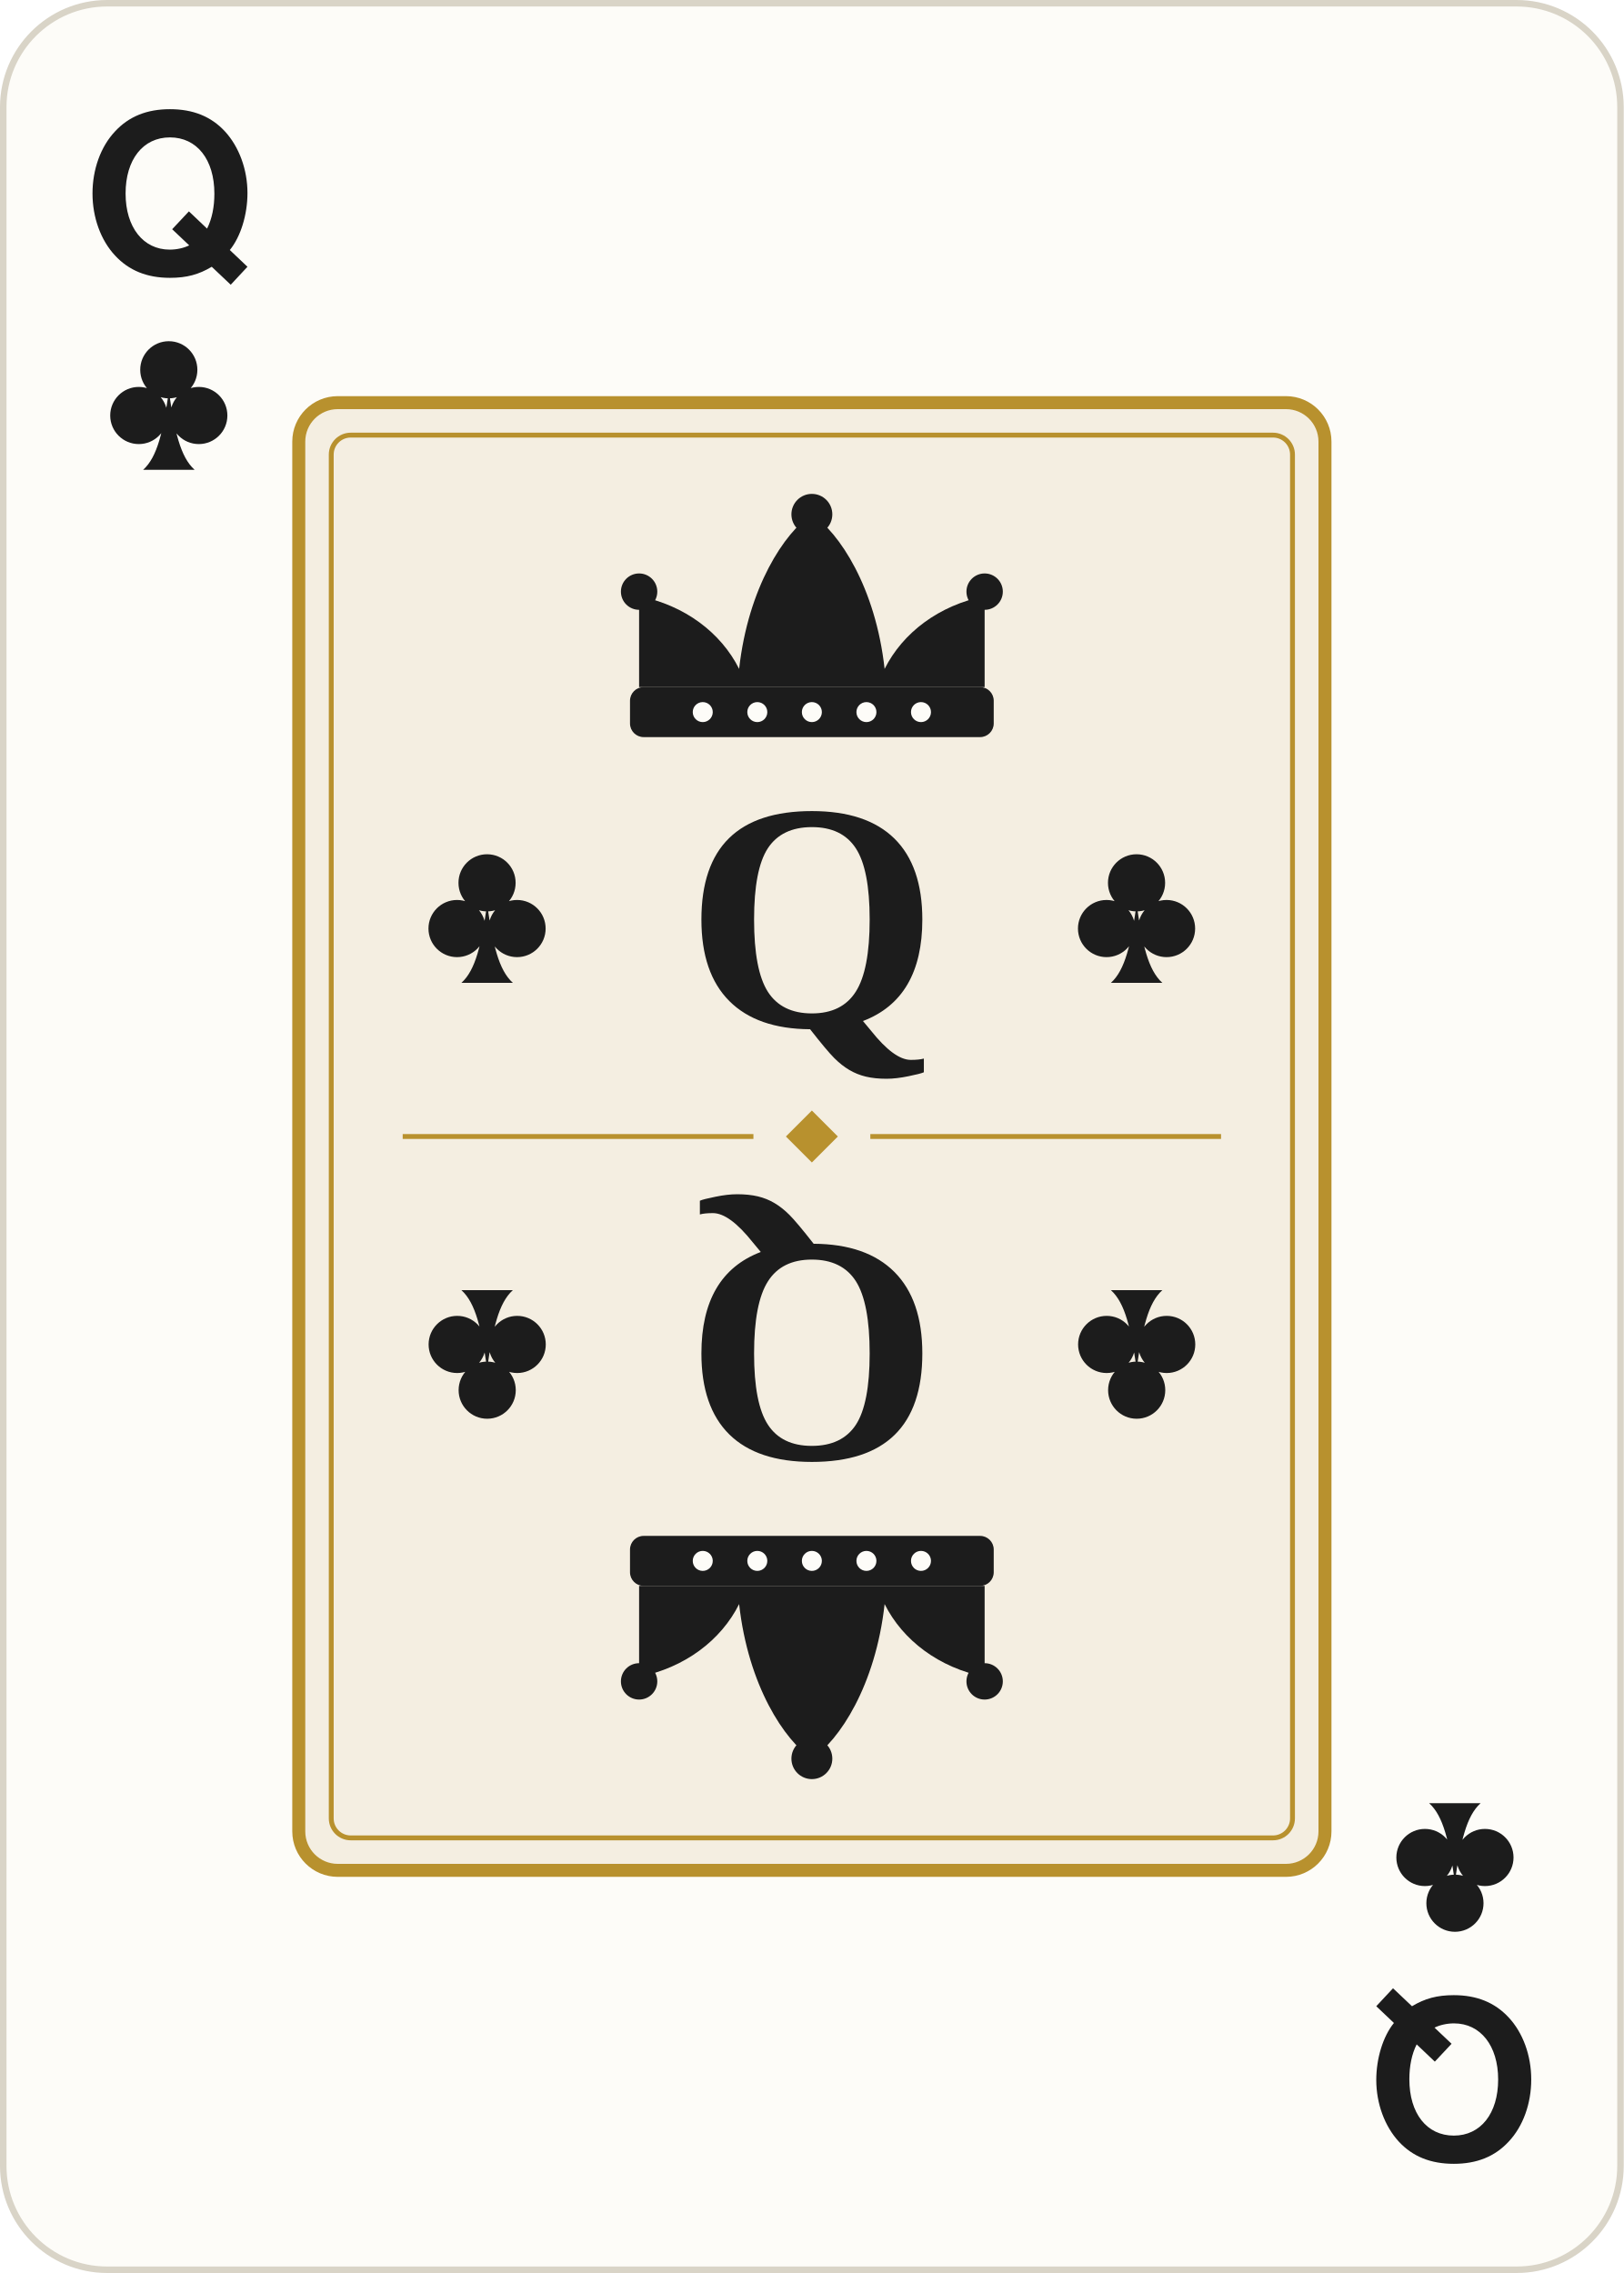
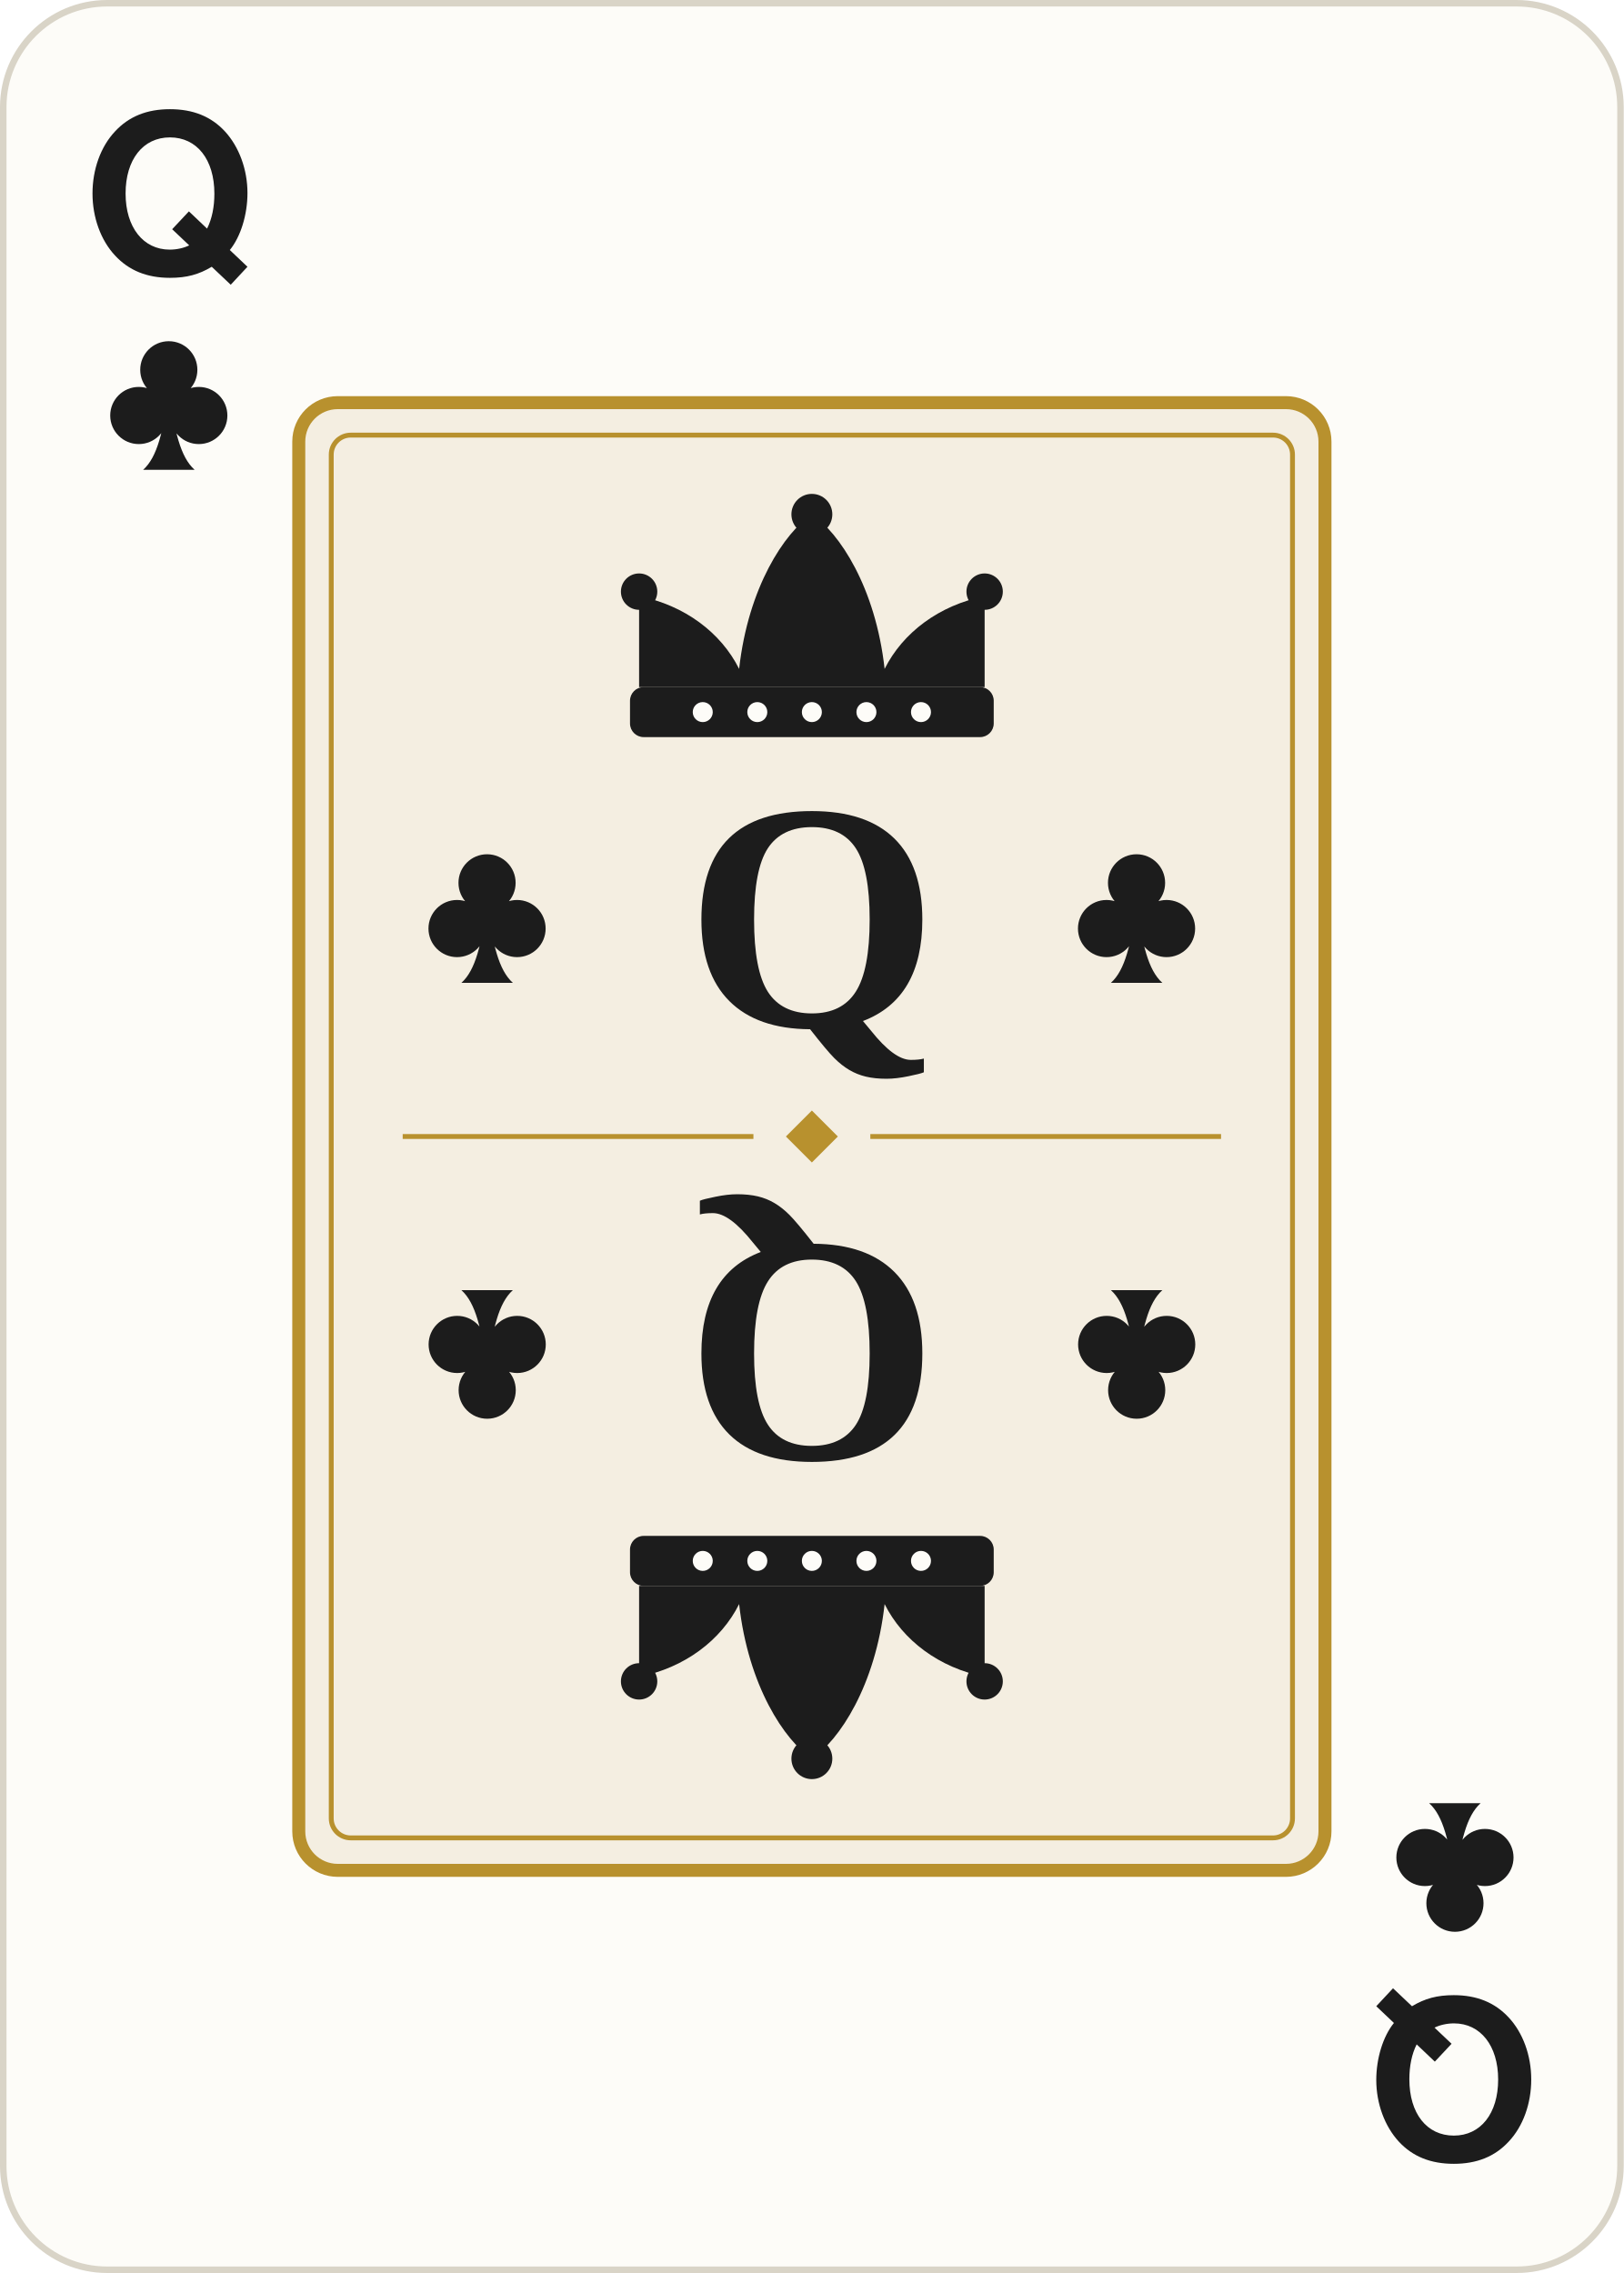
<svg xmlns="http://www.w3.org/2000/svg" viewBox="0 0 250 350" width="250" height="350">
  <rect x="0.5" y="0.5" width="249" height="349" rx="16" fill="#fdfcf8" stroke="#d9d4c7" stroke-width="1" />
  <text x="26" y="42" font-size="34" font-weight="700" text-anchor="middle" fill="#1c1c1c" font-family="Helvetica Neue, Helvetica, Arial, sans-serif">Q</text>
-   <path d="M50,7 A20,20 0 1 1 49.9,7 Z M29,39 A20,20 0 1 1 28.9,39 Z M71,39 A20,20 0 1 1 70.9,39 Z M50,42 C54,70 58,88 68,97 L32,97 C42,88 46,70 50,42 Z" fill="#1c1c1c" transform="translate(26.0,62.0) scale(0.22) translate(-50,-50)" />
+   <path d="M50,7 A20,20 0 1 1 49.9,7 Z M29,39 A20,20 0 1 1 28.9,39 Z M71,39 A20,20 0 1 1 70.9,39 Z M50,27 L71,59 L29,59 Z M50,42 C54,70 58,88 68,97 L32,97 C42,88 46,70 50,42 Z" fill="#1c1c1c" transform="translate(26.0,62.0) scale(0.22) translate(-50,-50)" />
  <g transform="rotate(180 125.0 175.0)">
    <text x="26" y="42" font-size="34" font-weight="700" text-anchor="middle" fill="#1c1c1c" font-family="Helvetica Neue, Helvetica, Arial, sans-serif">Q</text>
-     <path d="M50,7 A20,20 0 1 1 49.9,7 Z M29,39 A20,20 0 1 1 28.9,39 Z M71,39 A20,20 0 1 1 70.9,39 Z M50,42 C54,70 58,88 68,97 L32,97 C42,88 46,70 50,42 Z" fill="#1c1c1c" transform="translate(26.0,62.0) scale(0.22) translate(-50,-50)" />
+     <path d="M50,7 A20,20 0 1 1 49.9,7 Z M29,39 A20,20 0 1 1 28.9,39 Z M71,39 A20,20 0 1 1 70.9,39 Z M50,27 L71,59 L29,59 Z M50,42 C54,70 58,88 68,97 L32,97 C42,88 46,70 50,42 Z" fill="#1c1c1c" transform="translate(26.0,62.0) scale(0.22) translate(-50,-50)" />
  </g>
  <rect x="46" y="62" width="158" height="226" rx="6" fill="#f4eee1" stroke="#b8912e" stroke-width="2" />
  <rect x="51" y="67" width="148" height="216" rx="3" fill="none" stroke="#b8912e" stroke-width="0.75" />
  <g transform="translate(90.0,75) scale(0.7)">
    <g fill="#1c1c1c">
      <path d="M12,44 L12,24 C22,26 30,32 34,40 C36,22 44,10 50,6 C56,10 64,22 66,40 C70,32 78,26 88,24 L88,44 Z" />
      <rect x="10" y="44" width="80" height="11" rx="3" />
      <circle cx="12" cy="23" r="4" />
      <circle cx="50" cy="6" r="4.5" />
      <circle cx="88" cy="23" r="4" />
    </g>
    <circle cx="26" cy="49.5" r="2.2" fill="#fdfcf8" />
    <circle cx="38" cy="49.5" r="2.2" fill="#fdfcf8" />
    <circle cx="50" cy="49.5" r="2.2" fill="#fdfcf8" />
    <circle cx="62" cy="49.5" r="2.2" fill="#fdfcf8" />
    <circle cx="74" cy="49.5" r="2.2" fill="#fdfcf8" />
  </g>
  <text x="125.0" y="158" font-size="50" font-weight="700" text-anchor="middle" fill="#1c1c1c" font-family="Georgia, Times New Roman, serif">Q</text>
-   <path d="M50,7 A20,20 0 1 1 49.9,7 Z M29,39 A20,20 0 1 1 28.9,39 Z M71,39 A20,20 0 1 1 70.9,39 Z M50,42 C54,70 58,88 68,97 L32,97 C42,88 46,70 50,42 Z" fill="#1c1c1c" transform="translate(75.0,141.0) scale(0.22) translate(-50,-50)" />
-   <path d="M50,7 A20,20 0 1 1 49.9,7 Z M29,39 A20,20 0 1 1 28.9,39 Z M71,39 A20,20 0 1 1 70.9,39 Z M50,42 C54,70 58,88 68,97 L32,97 C42,88 46,70 50,42 Z" fill="#1c1c1c" transform="translate(175.0,141.0) scale(0.22) translate(-50,-50)" />
+   <path d="M50,7 A20,20 0 1 1 49.9,7 Z M29,39 A20,20 0 1 1 28.9,39 Z M71,39 A20,20 0 1 1 70.9,39 Z M50,27 L71,59 L29,59 Z M50,42 C54,70 58,88 68,97 L32,97 C42,88 46,70 50,42 Z" fill="#1c1c1c" transform="translate(75.0,141.0) scale(0.22) translate(-50,-50)" />
+   <path d="M50,7 A20,20 0 1 1 49.9,7 Z M29,39 A20,20 0 1 1 28.9,39 Z M71,39 A20,20 0 1 1 70.9,39 Z M50,27 L71,59 L29,59 Z M50,42 C54,70 58,88 68,97 L32,97 C42,88 46,70 50,42 Z" fill="#1c1c1c" transform="translate(175.0,141.0) scale(0.22) translate(-50,-50)" />
  <g transform="rotate(180 125.0 175.0)">
    <g transform="translate(90.0,75) scale(0.7)">
      <g fill="#1c1c1c">
        <path d="M12,44 L12,24 C22,26 30,32 34,40 C36,22 44,10 50,6 C56,10 64,22 66,40 C70,32 78,26 88,24 L88,44 Z" />
        <rect x="10" y="44" width="80" height="11" rx="3" />
        <circle cx="12" cy="23" r="4" />
        <circle cx="50" cy="6" r="4.5" />
        <circle cx="88" cy="23" r="4" />
      </g>
      <circle cx="26" cy="49.5" r="2.2" fill="#fdfcf8" />
      <circle cx="38" cy="49.5" r="2.2" fill="#fdfcf8" />
      <circle cx="50" cy="49.5" r="2.2" fill="#fdfcf8" />
      <circle cx="62" cy="49.5" r="2.2" fill="#fdfcf8" />
      <circle cx="74" cy="49.5" r="2.2" fill="#fdfcf8" />
    </g>
    <text x="125.0" y="158" font-size="50" font-weight="700" text-anchor="middle" fill="#1c1c1c" font-family="Georgia, Times New Roman, serif">Q</text>
-     <path d="M50,7 A20,20 0 1 1 49.9,7 Z M29,39 A20,20 0 1 1 28.9,39 Z M71,39 A20,20 0 1 1 70.9,39 Z M50,42 C54,70 58,88 68,97 L32,97 C42,88 46,70 50,42 Z" fill="#1c1c1c" transform="translate(75.0,141.0) scale(0.22) translate(-50,-50)" />
-     <path d="M50,7 A20,20 0 1 1 49.9,7 Z M29,39 A20,20 0 1 1 28.9,39 Z M71,39 A20,20 0 1 1 70.9,39 Z M50,42 C54,70 58,88 68,97 L32,97 C42,88 46,70 50,42 Z" fill="#1c1c1c" transform="translate(175.0,141.0) scale(0.22) translate(-50,-50)" />
+     <path d="M50,7 A20,20 0 1 1 49.9,7 Z M29,39 A20,20 0 1 1 28.9,39 Z M71,39 A20,20 0 1 1 70.9,39 Z M50,27 L71,59 L29,59 Z M50,42 C54,70 58,88 68,97 L32,97 C42,88 46,70 50,42 Z" fill="#1c1c1c" transform="translate(75.0,141.0) scale(0.22) translate(-50,-50)" />
+     <path d="M50,7 A20,20 0 1 1 49.9,7 Z M29,39 A20,20 0 1 1 28.9,39 Z M71,39 A20,20 0 1 1 70.9,39 Z M50,27 L71,59 L29,59 Z M50,42 C54,70 58,88 68,97 L32,97 C42,88 46,70 50,42 Z" fill="#1c1c1c" transform="translate(175.0,141.0) scale(0.22) translate(-50,-50)" />
  </g>
  <line x1="62" y1="175.0" x2="116.0" y2="175.0" stroke="#b8912e" stroke-width="0.75" />
  <line x1="134.0" y1="175.0" x2="188" y2="175.0" stroke="#b8912e" stroke-width="0.75" />
  <path d="M125.0,171.0 L129.0,175.0 L125.0,179.0 L121.0,175.0 Z" fill="#b8912e" />
</svg>
